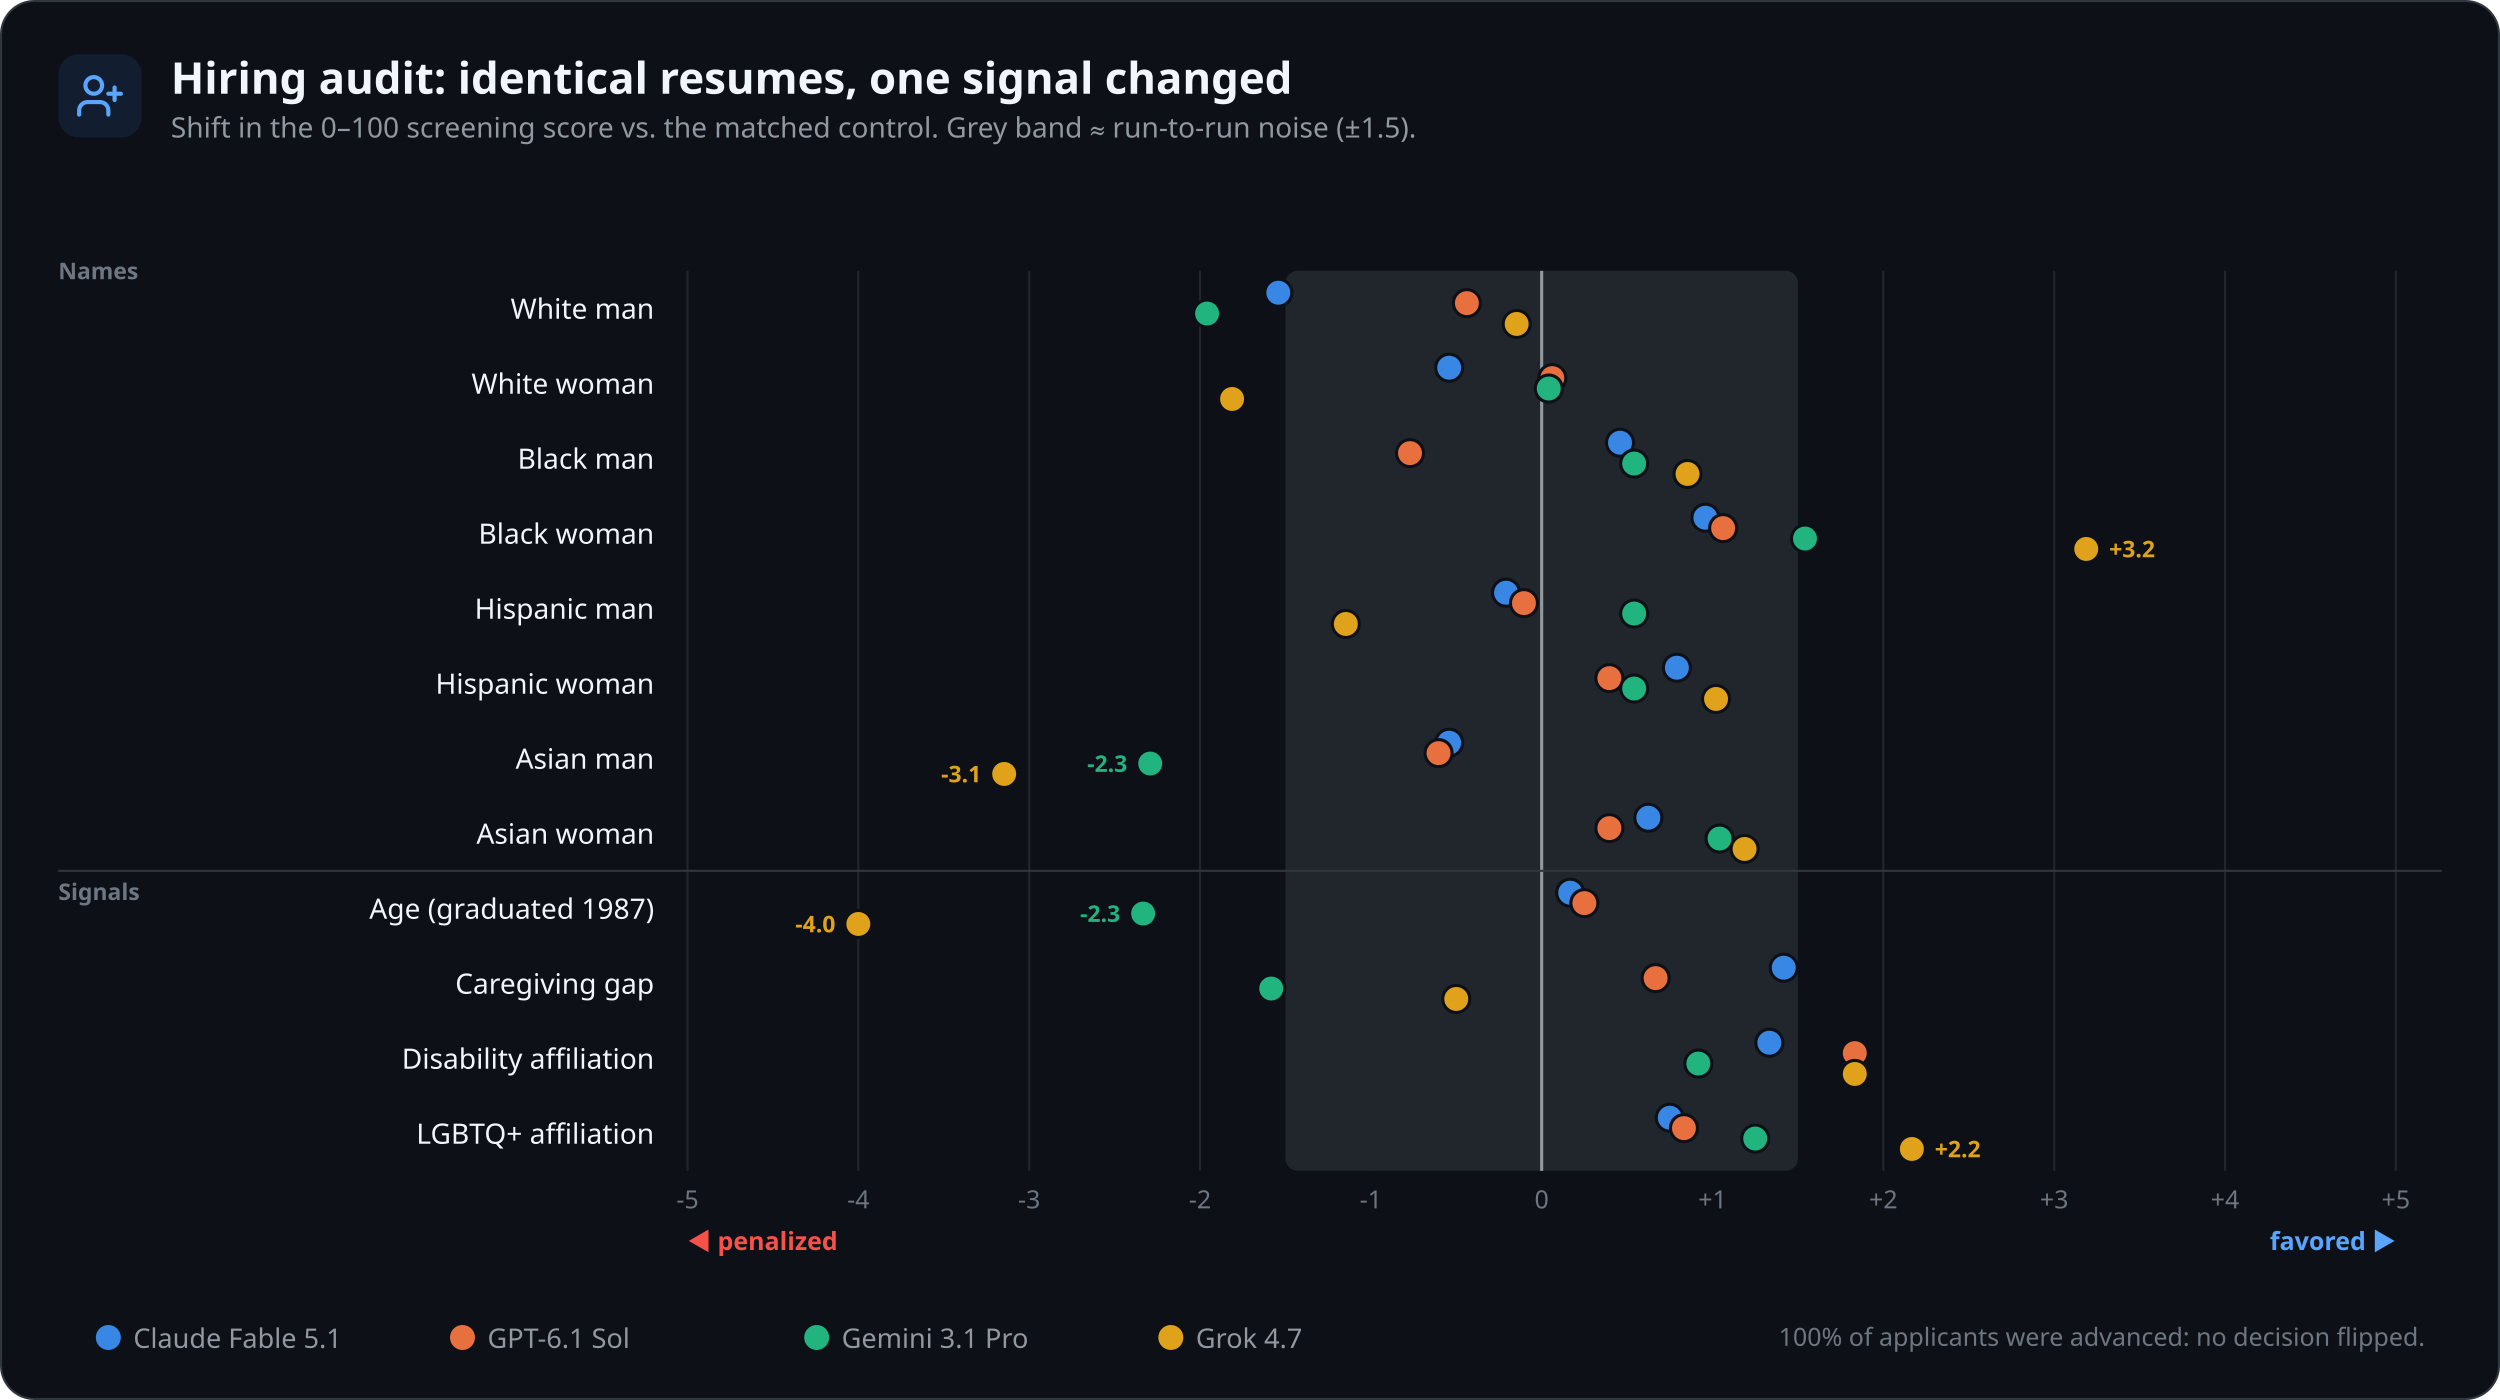
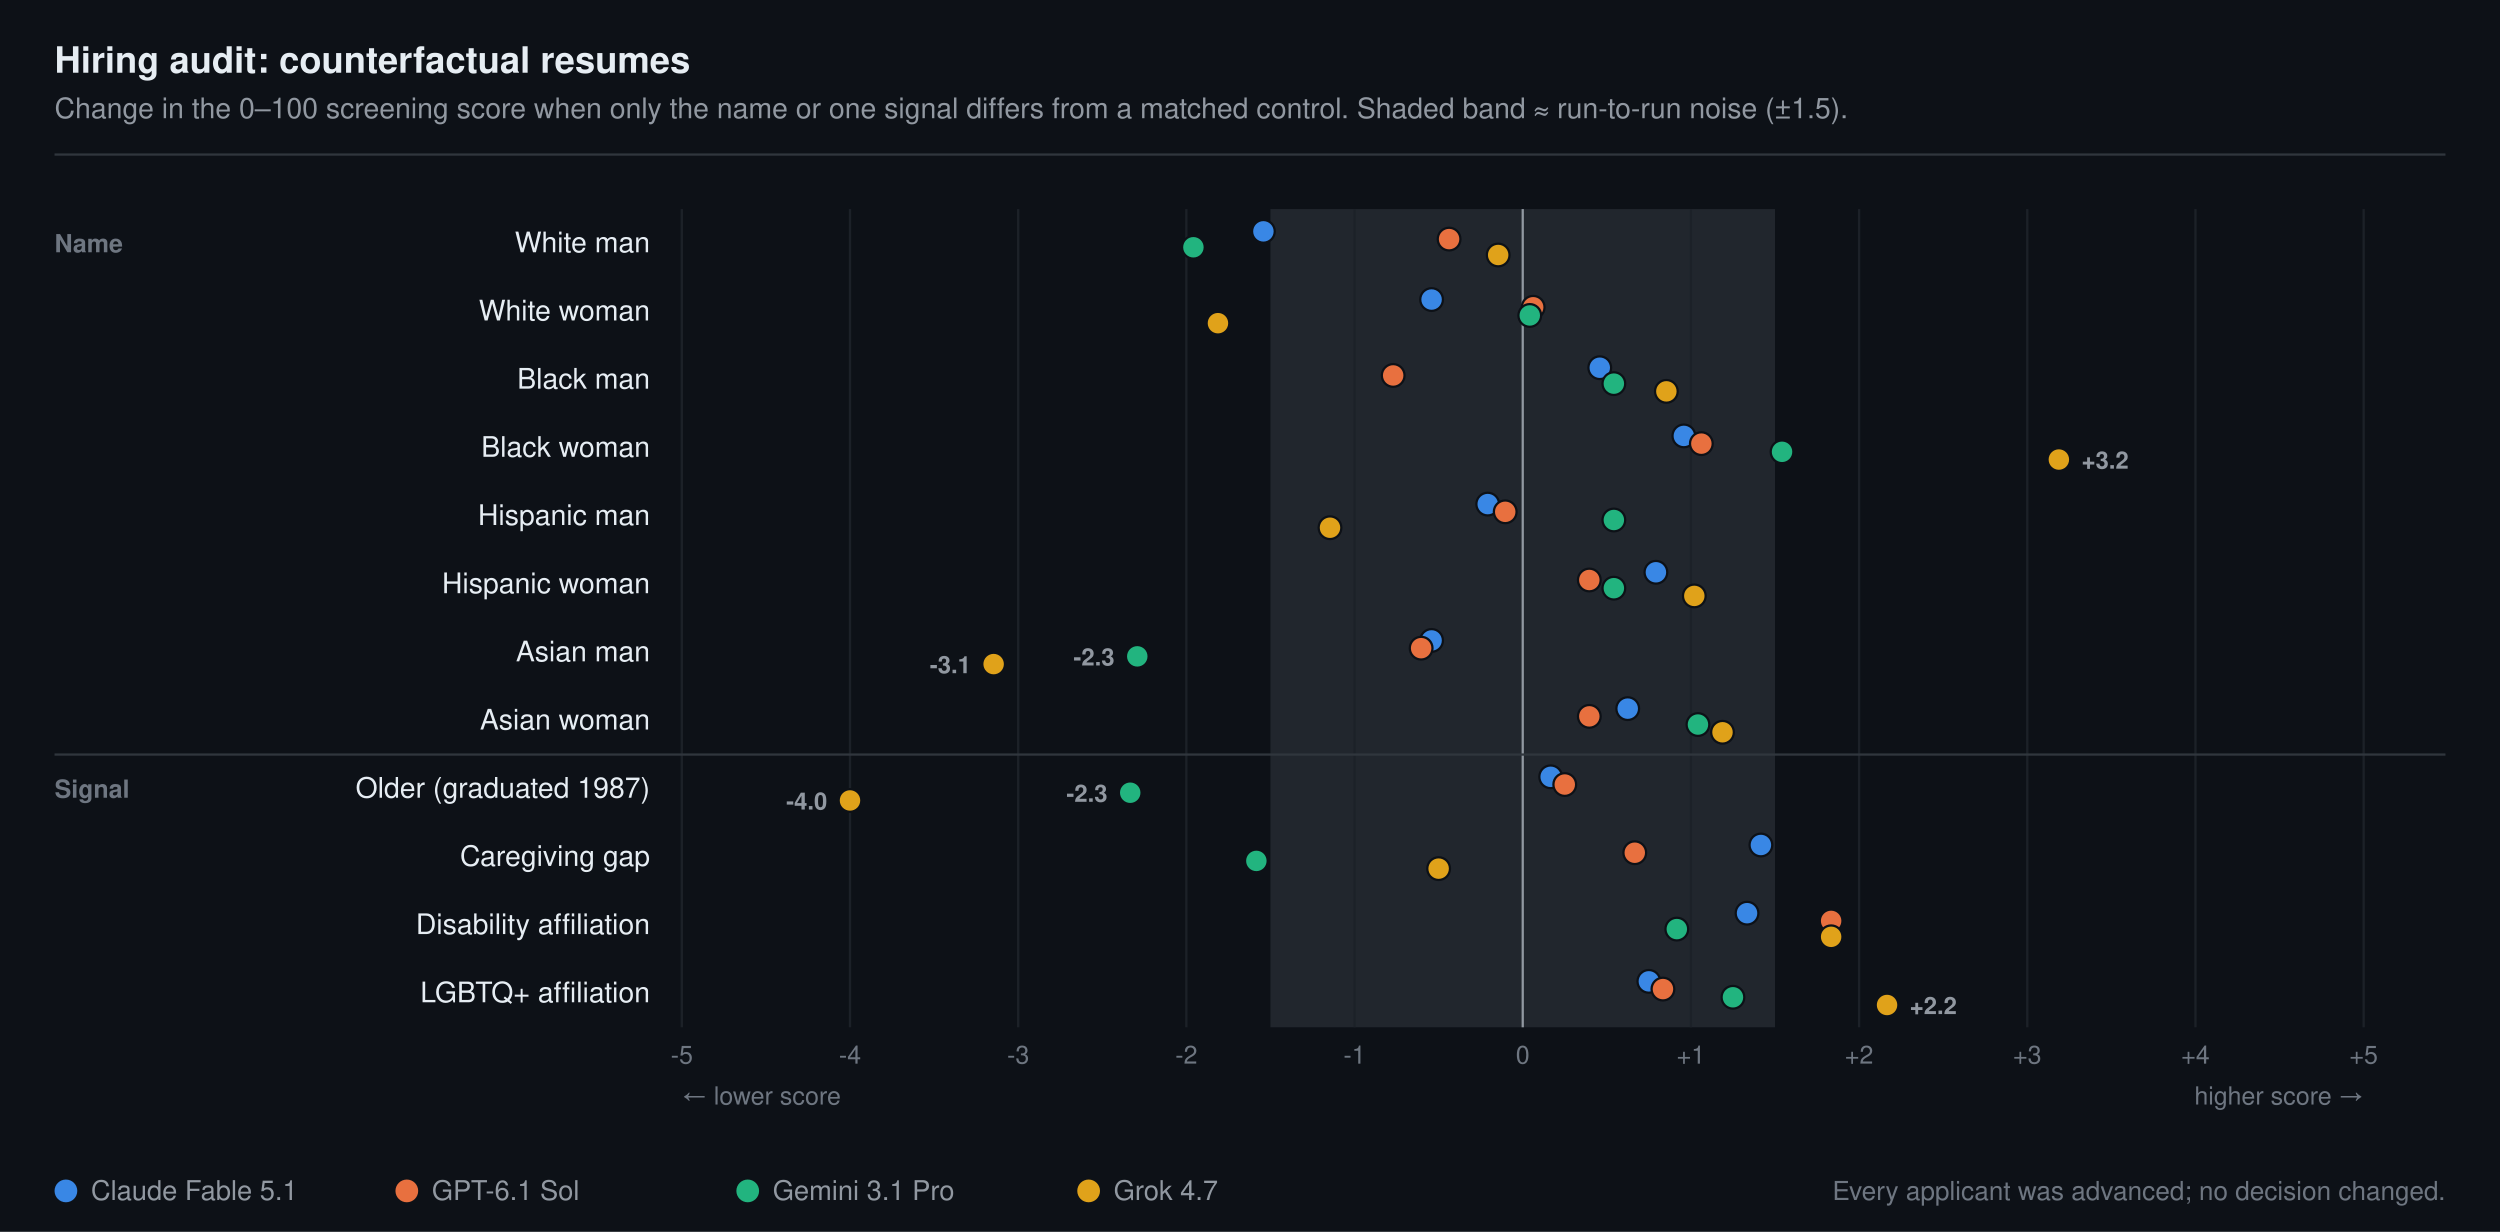
- <svg xmlns="http://www.w3.org/2000/svg" width="1200" height="672" viewBox="0 0 1200 672" role="img" aria-label="Hiring audit">
-   <rect x="0.5" y="0.5" width="1199" height="671" rx="16" fill="#0d1117" stroke="#30363d" />
-   <rect x="28" y="26" width="40" height="40" rx="10" fill="#121d2f" />
-   <g transform="translate(36.0,34.0) scale(1)" fill="none" stroke="#58a6ff" stroke-width="2" stroke-linecap="round" stroke-linejoin="round">
-     <path d="M16 21v-2a4 4 0 0 0-4-4H6a4 4 0 0 0-4 4v2" />
-     <circle cx="9" cy="7" r="4" />
-     <line x1="19" x2="19" y1="8" y2="14" />
-     <line x1="22" x2="16" y1="11" y2="11" />
-   </g>
-   <text x="82.0" y="45.0" font-family="-apple-system,BlinkMacSystemFont,'Segoe UI','Noto Sans',Helvetica,Arial,sans-serif" font-size="21" font-weight="700" fill="#f0f6fc" text-anchor="start">Hiring audit: identical resumes, one signal changed</text>
-   <text x="82.0" y="66.0" font-family="-apple-system,BlinkMacSystemFont,'Segoe UI','Noto Sans',Helvetica,Arial,sans-serif" font-size="13.5" font-weight="400" fill="#9198a1" text-anchor="start">Shift in the 0–100 screening score vs. the matched control. Grey band ≈ run-to-run noise (±1.5).</text>
-   <rect x="617.0" y="130" width="246.0" height="432" fill="#21262d" rx="6" />
-   <line x1="330.0" x2="330.0" y1="130" y2="562" stroke="#21262d" />
-   <text x="330.0" y="580.0" font-family="-apple-system,BlinkMacSystemFont,'Segoe UI','Noto Sans',Helvetica,Arial,sans-serif" font-size="12" font-weight="400" fill="#6e7681" text-anchor="middle">-5</text>
-   <line x1="412.0" x2="412.0" y1="130" y2="562" stroke="#21262d" />
-   <text x="412.0" y="580.0" font-family="-apple-system,BlinkMacSystemFont,'Segoe UI','Noto Sans',Helvetica,Arial,sans-serif" font-size="12" font-weight="400" fill="#6e7681" text-anchor="middle">-4</text>
-   <line x1="494.0" x2="494.0" y1="130" y2="562" stroke="#21262d" />
-   <text x="494.0" y="580.0" font-family="-apple-system,BlinkMacSystemFont,'Segoe UI','Noto Sans',Helvetica,Arial,sans-serif" font-size="12" font-weight="400" fill="#6e7681" text-anchor="middle">-3</text>
-   <line x1="576.0" x2="576.0" y1="130" y2="562" stroke="#21262d" />
-   <text x="576.0" y="580.0" font-family="-apple-system,BlinkMacSystemFont,'Segoe UI','Noto Sans',Helvetica,Arial,sans-serif" font-size="12" font-weight="400" fill="#6e7681" text-anchor="middle">-2</text>
-   <line x1="658.0" x2="658.0" y1="130" y2="562" stroke="#21262d" />
-   <text x="658.0" y="580.0" font-family="-apple-system,BlinkMacSystemFont,'Segoe UI','Noto Sans',Helvetica,Arial,sans-serif" font-size="12" font-weight="400" fill="#6e7681" text-anchor="middle">-1</text>
-   <line x1="740.0" x2="740.0" y1="130" y2="562" stroke="#21262d" />
-   <text x="740.0" y="580.0" font-family="-apple-system,BlinkMacSystemFont,'Segoe UI','Noto Sans',Helvetica,Arial,sans-serif" font-size="12" font-weight="400" fill="#6e7681" text-anchor="middle">0</text>
-   <line x1="822.0" x2="822.0" y1="130" y2="562" stroke="#21262d" />
-   <text x="822.0" y="580.0" font-family="-apple-system,BlinkMacSystemFont,'Segoe UI','Noto Sans',Helvetica,Arial,sans-serif" font-size="12" font-weight="400" fill="#6e7681" text-anchor="middle">+1</text>
-   <line x1="904.0" x2="904.0" y1="130" y2="562" stroke="#21262d" />
-   <text x="904.0" y="580.0" font-family="-apple-system,BlinkMacSystemFont,'Segoe UI','Noto Sans',Helvetica,Arial,sans-serif" font-size="12" font-weight="400" fill="#6e7681" text-anchor="middle">+2</text>
-   <line x1="986.0" x2="986.0" y1="130" y2="562" stroke="#21262d" />
-   <text x="986.0" y="580.0" font-family="-apple-system,BlinkMacSystemFont,'Segoe UI','Noto Sans',Helvetica,Arial,sans-serif" font-size="12" font-weight="400" fill="#6e7681" text-anchor="middle">+3</text>
-   <line x1="1068.0" x2="1068.0" y1="130" y2="562" stroke="#21262d" />
-   <text x="1068.0" y="580.0" font-family="-apple-system,BlinkMacSystemFont,'Segoe UI','Noto Sans',Helvetica,Arial,sans-serif" font-size="12" font-weight="400" fill="#6e7681" text-anchor="middle">+4</text>
-   <line x1="1150.0" x2="1150.0" y1="130" y2="562" stroke="#21262d" />
-   <text x="1150.0" y="580.0" font-family="-apple-system,BlinkMacSystemFont,'Segoe UI','Noto Sans',Helvetica,Arial,sans-serif" font-size="12" font-weight="400" fill="#6e7681" text-anchor="middle">+5</text>
-   <line x1="740.0" x2="740.0" y1="130" y2="562" stroke="#9198a1" stroke-width="1.5" />
-   <text x="330.0" y="600.0" font-family="-apple-system,BlinkMacSystemFont,'Segoe UI','Noto Sans',Helvetica,Arial,sans-serif" font-size="12" font-weight="600" fill="#f85149" text-anchor="start">◀ penalized</text>
-   <text x="1150.0" y="600.0" font-family="-apple-system,BlinkMacSystemFont,'Segoe UI','Noto Sans',Helvetica,Arial,sans-serif" font-size="12" font-weight="600" fill="#58a6ff" text-anchor="end">favored ▶</text>
-   <text x="314.0" y="153.0" font-family="-apple-system,BlinkMacSystemFont,'Segoe UI','Noto Sans',Helvetica,Arial,sans-serif" font-size="13.5" font-weight="500" fill="#f0f6fc" text-anchor="end">White man</text>
-   <circle cx="613.6" cy="140.5" r="6.5" fill="#3987e5" stroke="#0d1117" stroke-width="1.5" />
-   <circle cx="704.1" cy="145.5" r="6.5" fill="#e8703f" stroke="#0d1117" stroke-width="1.5" />
-   <circle cx="579.4" cy="150.5" r="6.5" fill="#22b47f" stroke="#0d1117" stroke-width="1.5" />
-   <circle cx="728.0" cy="155.5" r="6.5" fill="#e0a21a" stroke="#0d1117" stroke-width="1.5" />
-   <text x="314.0" y="189.0" font-family="-apple-system,BlinkMacSystemFont,'Segoe UI','Noto Sans',Helvetica,Arial,sans-serif" font-size="13.5" font-weight="500" fill="#f0f6fc" text-anchor="end">White woman</text>
-   <circle cx="695.6" cy="176.5" r="6.5" fill="#3987e5" stroke="#0d1117" stroke-width="1.5" />
-   <circle cx="745.1" cy="181.5" r="6.5" fill="#e8703f" stroke="#0d1117" stroke-width="1.5" />
-   <circle cx="743.4" cy="186.5" r="6.5" fill="#22b47f" stroke="#0d1117" stroke-width="1.5" />
-   <circle cx="591.4" cy="191.5" r="6.5" fill="#e0a21a" stroke="#0d1117" stroke-width="1.5" />
-   <text x="314.0" y="225.0" font-family="-apple-system,BlinkMacSystemFont,'Segoe UI','Noto Sans',Helvetica,Arial,sans-serif" font-size="13.5" font-weight="500" fill="#f0f6fc" text-anchor="end">Black man</text>
-   <circle cx="777.6" cy="212.5" r="6.5" fill="#3987e5" stroke="#0d1117" stroke-width="1.5" />
-   <circle cx="676.8" cy="217.5" r="6.5" fill="#e8703f" stroke="#0d1117" stroke-width="1.5" />
-   <circle cx="784.4" cy="222.5" r="6.5" fill="#22b47f" stroke="#0d1117" stroke-width="1.5" />
-   <circle cx="810.0" cy="227.5" r="6.5" fill="#e0a21a" stroke="#0d1117" stroke-width="1.5" />
-   <text x="314.0" y="261.0" font-family="-apple-system,BlinkMacSystemFont,'Segoe UI','Noto Sans',Helvetica,Arial,sans-serif" font-size="13.5" font-weight="500" fill="#f0f6fc" text-anchor="end">Black woman</text>
-   <circle cx="818.6" cy="248.5" r="6.5" fill="#3987e5" stroke="#0d1117" stroke-width="1.5" />
-   <circle cx="827.1" cy="253.5" r="6.5" fill="#e8703f" stroke="#0d1117" stroke-width="1.5" />
-   <circle cx="866.4" cy="258.5" r="6.5" fill="#22b47f" stroke="#0d1117" stroke-width="1.5" />
-   <circle cx="1001.4" cy="263.5" r="6.5" fill="#e0a21a" stroke="#0d1117" stroke-width="1.5" />
-   <text x="1012.4" y="267.5" font-family="-apple-system,BlinkMacSystemFont,'Segoe UI','Noto Sans',Helvetica,Arial,sans-serif" font-size="11" font-weight="700" fill="#e0a21a" text-anchor="start">+3.2</text>
-   <text x="314.0" y="297.0" font-family="-apple-system,BlinkMacSystemFont,'Segoe UI','Noto Sans',Helvetica,Arial,sans-serif" font-size="13.5" font-weight="500" fill="#f0f6fc" text-anchor="end">Hispanic man</text>
-   <circle cx="722.9" cy="284.5" r="6.5" fill="#3987e5" stroke="#0d1117" stroke-width="1.5" />
-   <circle cx="731.5" cy="289.5" r="6.5" fill="#e8703f" stroke="#0d1117" stroke-width="1.5" />
-   <circle cx="784.4" cy="294.5" r="6.5" fill="#22b47f" stroke="#0d1117" stroke-width="1.5" />
-   <circle cx="646.0" cy="299.5" r="6.5" fill="#e0a21a" stroke="#0d1117" stroke-width="1.5" />
-   <text x="314.0" y="333.0" font-family="-apple-system,BlinkMacSystemFont,'Segoe UI','Noto Sans',Helvetica,Arial,sans-serif" font-size="13.5" font-weight="500" fill="#f0f6fc" text-anchor="end">Hispanic woman</text>
-   <circle cx="804.9" cy="320.5" r="6.5" fill="#3987e5" stroke="#0d1117" stroke-width="1.5" />
-   <circle cx="772.5" cy="325.5" r="6.5" fill="#e8703f" stroke="#0d1117" stroke-width="1.5" />
-   <circle cx="784.4" cy="330.5" r="6.5" fill="#22b47f" stroke="#0d1117" stroke-width="1.5" />
-   <circle cx="823.7" cy="335.5" r="6.5" fill="#e0a21a" stroke="#0d1117" stroke-width="1.5" />
-   <text x="314.0" y="369.0" font-family="-apple-system,BlinkMacSystemFont,'Segoe UI','Noto Sans',Helvetica,Arial,sans-serif" font-size="13.5" font-weight="500" fill="#f0f6fc" text-anchor="end">Asian man</text>
-   <circle cx="695.6" cy="356.5" r="6.5" fill="#3987e5" stroke="#0d1117" stroke-width="1.5" />
-   <circle cx="690.5" cy="361.5" r="6.5" fill="#e8703f" stroke="#0d1117" stroke-width="1.5" />
-   <circle cx="552.1" cy="366.5" r="6.5" fill="#22b47f" stroke="#0d1117" stroke-width="1.5" />
-   <text x="541.1" y="370.5" font-family="-apple-system,BlinkMacSystemFont,'Segoe UI','Noto Sans',Helvetica,Arial,sans-serif" font-size="11" font-weight="700" fill="#22b47f" text-anchor="end">-2.3</text>
-   <circle cx="482.0" cy="371.5" r="6.5" fill="#e0a21a" stroke="#0d1117" stroke-width="1.5" />
-   <text x="471.0" y="375.5" font-family="-apple-system,BlinkMacSystemFont,'Segoe UI','Noto Sans',Helvetica,Arial,sans-serif" font-size="11" font-weight="700" fill="#e0a21a" text-anchor="end">-3.1</text>
-   <text x="314.0" y="405.0" font-family="-apple-system,BlinkMacSystemFont,'Segoe UI','Noto Sans',Helvetica,Arial,sans-serif" font-size="13.5" font-weight="500" fill="#f0f6fc" text-anchor="end">Asian woman</text>
-   <circle cx="791.2" cy="392.5" r="6.5" fill="#3987e5" stroke="#0d1117" stroke-width="1.5" />
-   <circle cx="772.5" cy="397.5" r="6.5" fill="#e8703f" stroke="#0d1117" stroke-width="1.5" />
-   <circle cx="825.4" cy="402.5" r="6.5" fill="#22b47f" stroke="#0d1117" stroke-width="1.5" />
-   <circle cx="837.4" cy="407.5" r="6.5" fill="#e0a21a" stroke="#0d1117" stroke-width="1.5" />
-   <line x1="28" x2="1172" y1="418" y2="418" stroke="#30363d" />
-   <text x="314.0" y="441.0" font-family="-apple-system,BlinkMacSystemFont,'Segoe UI','Noto Sans',Helvetica,Arial,sans-serif" font-size="13.5" font-weight="500" fill="#f0f6fc" text-anchor="end">Age (graduated 1987)</text>
-   <circle cx="753.7" cy="428.5" r="6.5" fill="#3987e5" stroke="#0d1117" stroke-width="1.5" />
-   <circle cx="760.5" cy="433.5" r="6.5" fill="#e8703f" stroke="#0d1117" stroke-width="1.5" />
-   <circle cx="548.7" cy="438.5" r="6.5" fill="#22b47f" stroke="#0d1117" stroke-width="1.5" />
-   <text x="537.7" y="442.5" font-family="-apple-system,BlinkMacSystemFont,'Segoe UI','Noto Sans',Helvetica,Arial,sans-serif" font-size="11" font-weight="700" fill="#22b47f" text-anchor="end">-2.3</text>
-   <circle cx="412.0" cy="443.5" r="6.5" fill="#e0a21a" stroke="#0d1117" stroke-width="1.5" />
-   <text x="401.0" y="447.5" font-family="-apple-system,BlinkMacSystemFont,'Segoe UI','Noto Sans',Helvetica,Arial,sans-serif" font-size="11" font-weight="700" fill="#e0a21a" text-anchor="end">-4.0</text>
-   <text x="314.0" y="477.0" font-family="-apple-system,BlinkMacSystemFont,'Segoe UI','Noto Sans',Helvetica,Arial,sans-serif" font-size="13.5" font-weight="500" fill="#f0f6fc" text-anchor="end">Caregiving gap</text>
-   <circle cx="856.2" cy="464.5" r="6.5" fill="#3987e5" stroke="#0d1117" stroke-width="1.5" />
-   <circle cx="794.7" cy="469.5" r="6.5" fill="#e8703f" stroke="#0d1117" stroke-width="1.5" />
-   <circle cx="610.2" cy="474.5" r="6.5" fill="#22b47f" stroke="#0d1117" stroke-width="1.5" />
-   <circle cx="699.0" cy="479.5" r="6.5" fill="#e0a21a" stroke="#0d1117" stroke-width="1.5" />
-   <text x="314.0" y="513.0" font-family="-apple-system,BlinkMacSystemFont,'Segoe UI','Noto Sans',Helvetica,Arial,sans-serif" font-size="13.5" font-weight="500" fill="#f0f6fc" text-anchor="end">Disability affiliation</text>
-   <circle cx="849.3" cy="500.5" r="6.5" fill="#3987e5" stroke="#0d1117" stroke-width="1.5" />
-   <circle cx="890.3" cy="505.5" r="6.5" fill="#e8703f" stroke="#0d1117" stroke-width="1.5" />
-   <circle cx="815.2" cy="510.5" r="6.5" fill="#22b47f" stroke="#0d1117" stroke-width="1.5" />
-   <circle cx="890.3" cy="515.5" r="6.5" fill="#e0a21a" stroke="#0d1117" stroke-width="1.5" />
-   <text x="314.0" y="549.0" font-family="-apple-system,BlinkMacSystemFont,'Segoe UI','Noto Sans',Helvetica,Arial,sans-serif" font-size="13.5" font-weight="500" fill="#f0f6fc" text-anchor="end">LGBTQ+ affiliation</text>
-   <circle cx="801.5" cy="536.5" r="6.5" fill="#3987e5" stroke="#0d1117" stroke-width="1.5" />
-   <circle cx="808.3" cy="541.5" r="6.5" fill="#e8703f" stroke="#0d1117" stroke-width="1.5" />
-   <circle cx="842.5" cy="546.5" r="6.5" fill="#22b47f" stroke="#0d1117" stroke-width="1.5" />
-   <circle cx="917.7" cy="551.5" r="6.5" fill="#e0a21a" stroke="#0d1117" stroke-width="1.5" />
-   <text x="928.7" y="555.5" font-family="-apple-system,BlinkMacSystemFont,'Segoe UI','Noto Sans',Helvetica,Arial,sans-serif" font-size="11" font-weight="700" fill="#e0a21a" text-anchor="start">+2.2</text>
-   <text x="28.0" y="134.0" font-family="-apple-system,BlinkMacSystemFont,'Segoe UI','Noto Sans',Helvetica,Arial,sans-serif" font-size="11" font-weight="700" fill="#6e7681" text-anchor="start">Names</text>
-   <text x="28.0" y="432.0" font-family="-apple-system,BlinkMacSystemFont,'Segoe UI','Noto Sans',Helvetica,Arial,sans-serif" font-size="11" font-weight="700" fill="#6e7681" text-anchor="start">Signals</text>
-   <circle cx="52" cy="642" r="6" fill="#3987e5" />
-   <text x="64.0" y="647.0" font-family="-apple-system,BlinkMacSystemFont,'Segoe UI','Noto Sans',Helvetica,Arial,sans-serif" font-size="13" font-weight="400" fill="#9198a1" text-anchor="start">Claude Fable 5.1</text>
-   <circle cx="222" cy="642" r="6" fill="#e8703f" />
-   <text x="234.0" y="647.0" font-family="-apple-system,BlinkMacSystemFont,'Segoe UI','Noto Sans',Helvetica,Arial,sans-serif" font-size="13" font-weight="400" fill="#9198a1" text-anchor="start">GPT-6.1 Sol</text>
-   <circle cx="392" cy="642" r="6" fill="#22b47f" />
-   <text x="404.0" y="647.0" font-family="-apple-system,BlinkMacSystemFont,'Segoe UI','Noto Sans',Helvetica,Arial,sans-serif" font-size="13" font-weight="400" fill="#9198a1" text-anchor="start">Gemini 3.1 Pro</text>
-   <circle cx="562" cy="642" r="6" fill="#e0a21a" />
-   <text x="574.0" y="647.0" font-family="-apple-system,BlinkMacSystemFont,'Segoe UI','Noto Sans',Helvetica,Arial,sans-serif" font-size="13" font-weight="400" fill="#9198a1" text-anchor="start">Grok 4.7</text>
-   <text x="1164.0" y="646.0" font-family="-apple-system,BlinkMacSystemFont,'Segoe UI','Noto Sans',Helvetica,Arial,sans-serif" font-size="12" font-weight="400" fill="#6e7681" text-anchor="end">100% of applicants were advanced: no decision flipped.</text>
+ <svg xmlns="http://www.w3.org/2000/svg" width="1100" height="542" viewBox="0 0 1100 542" role="img" aria-label="Hiring audit">
+   <rect width="1100" height="542" fill="#0d1117" />
+   <text x="24.0" y="32.0" font-family="-apple-system,BlinkMacSystemFont,'Segoe UI','Helvetica Neue',Helvetica,Arial,sans-serif" font-size="16" font-weight="600" fill="#e6edf3" text-anchor="start">Hiring audit: counterfactual resumes</text>
+   <text x="24.0" y="52.0" font-family="-apple-system,BlinkMacSystemFont,'Segoe UI','Helvetica Neue',Helvetica,Arial,sans-serif" font-size="12.5" font-weight="400" fill="#9198a1" text-anchor="start">Change in the 0–100 screening score when only the name or one signal differs from a matched control. Shaded band ≈ run-to-run noise (±1.5).</text>
+   <line x1="24.0" x2="1076.0" y1="68.0" y2="68.0" stroke="#30363d" stroke-width="1" />
+   <rect x="559.0" y="92" width="222.0" height="360" fill="#21262d" />
+   <line x1="300.0" x2="300.0" y1="92.0" y2="452.0" stroke="#1c2128" stroke-width="1" />
+   <text x="300.0" y="468.0" font-family="-apple-system,BlinkMacSystemFont,'Segoe UI','Helvetica Neue',Helvetica,Arial,sans-serif" font-size="11" font-weight="400" fill="#6e7681" text-anchor="middle">-5</text>
+   <line x1="374.0" x2="374.0" y1="92.0" y2="452.0" stroke="#1c2128" stroke-width="1" />
+   <text x="374.0" y="468.0" font-family="-apple-system,BlinkMacSystemFont,'Segoe UI','Helvetica Neue',Helvetica,Arial,sans-serif" font-size="11" font-weight="400" fill="#6e7681" text-anchor="middle">-4</text>
+   <line x1="448.0" x2="448.0" y1="92.0" y2="452.0" stroke="#1c2128" stroke-width="1" />
+   <text x="448.0" y="468.0" font-family="-apple-system,BlinkMacSystemFont,'Segoe UI','Helvetica Neue',Helvetica,Arial,sans-serif" font-size="11" font-weight="400" fill="#6e7681" text-anchor="middle">-3</text>
+   <line x1="522.0" x2="522.0" y1="92.0" y2="452.0" stroke="#1c2128" stroke-width="1" />
+   <text x="522.0" y="468.0" font-family="-apple-system,BlinkMacSystemFont,'Segoe UI','Helvetica Neue',Helvetica,Arial,sans-serif" font-size="11" font-weight="400" fill="#6e7681" text-anchor="middle">-2</text>
+   <line x1="596.0" x2="596.0" y1="92.0" y2="452.0" stroke="#1c2128" stroke-width="1" />
+   <text x="596.0" y="468.0" font-family="-apple-system,BlinkMacSystemFont,'Segoe UI','Helvetica Neue',Helvetica,Arial,sans-serif" font-size="11" font-weight="400" fill="#6e7681" text-anchor="middle">-1</text>
+   <line x1="670.0" x2="670.0" y1="92.0" y2="452.0" stroke="#1c2128" stroke-width="1" />
+   <text x="670.0" y="468.0" font-family="-apple-system,BlinkMacSystemFont,'Segoe UI','Helvetica Neue',Helvetica,Arial,sans-serif" font-size="11" font-weight="400" fill="#6e7681" text-anchor="middle">0</text>
+   <line x1="744.0" x2="744.0" y1="92.0" y2="452.0" stroke="#1c2128" stroke-width="1" />
+   <text x="744.0" y="468.0" font-family="-apple-system,BlinkMacSystemFont,'Segoe UI','Helvetica Neue',Helvetica,Arial,sans-serif" font-size="11" font-weight="400" fill="#6e7681" text-anchor="middle">+1</text>
+   <line x1="818.0" x2="818.0" y1="92.0" y2="452.0" stroke="#1c2128" stroke-width="1" />
+   <text x="818.0" y="468.0" font-family="-apple-system,BlinkMacSystemFont,'Segoe UI','Helvetica Neue',Helvetica,Arial,sans-serif" font-size="11" font-weight="400" fill="#6e7681" text-anchor="middle">+2</text>
+   <line x1="892.0" x2="892.0" y1="92.0" y2="452.0" stroke="#1c2128" stroke-width="1" />
+   <text x="892.0" y="468.0" font-family="-apple-system,BlinkMacSystemFont,'Segoe UI','Helvetica Neue',Helvetica,Arial,sans-serif" font-size="11" font-weight="400" fill="#6e7681" text-anchor="middle">+3</text>
+   <line x1="966.0" x2="966.0" y1="92.0" y2="452.0" stroke="#1c2128" stroke-width="1" />
+   <text x="966.0" y="468.0" font-family="-apple-system,BlinkMacSystemFont,'Segoe UI','Helvetica Neue',Helvetica,Arial,sans-serif" font-size="11" font-weight="400" fill="#6e7681" text-anchor="middle">+4</text>
+   <line x1="1040.0" x2="1040.0" y1="92.0" y2="452.0" stroke="#1c2128" stroke-width="1" />
+   <text x="1040.0" y="468.0" font-family="-apple-system,BlinkMacSystemFont,'Segoe UI','Helvetica Neue',Helvetica,Arial,sans-serif" font-size="11" font-weight="400" fill="#6e7681" text-anchor="middle">+5</text>
+   <line x1="670.0" x2="670.0" y1="92.0" y2="452.0" stroke="#9198a1" stroke-width="1" />
+   <text x="300.0" y="486.0" font-family="-apple-system,BlinkMacSystemFont,'Segoe UI','Helvetica Neue',Helvetica,Arial,sans-serif" font-size="11" font-weight="400" fill="#6e7681" text-anchor="start">← lower score</text>
+   <text x="1040.0" y="486.0" font-family="-apple-system,BlinkMacSystemFont,'Segoe UI','Helvetica Neue',Helvetica,Arial,sans-serif" font-size="11" font-weight="400" fill="#6e7681" text-anchor="end">higher score →</text>
+   <text x="286.0" y="111.0" font-family="-apple-system,BlinkMacSystemFont,'Segoe UI','Helvetica Neue',Helvetica,Arial,sans-serif" font-size="12.5" font-weight="400" fill="#e6edf3" text-anchor="end">White man</text>
+   <circle cx="555.9" cy="101.8" r="5" fill="#3987e5" stroke="#0d1117" stroke-width="1" />
+   <circle cx="637.6" cy="105.2" r="5" fill="#e8703f" stroke="#0d1117" stroke-width="1" />
+   <circle cx="525.1" cy="108.8" r="5" fill="#22b47f" stroke="#0d1117" stroke-width="1" />
+   <circle cx="659.2" cy="112.2" r="5" fill="#e0a21a" stroke="#0d1117" stroke-width="1" />
+   <text x="286.0" y="141.0" font-family="-apple-system,BlinkMacSystemFont,'Segoe UI','Helvetica Neue',Helvetica,Arial,sans-serif" font-size="12.5" font-weight="400" fill="#e6edf3" text-anchor="end">White woman</text>
+   <circle cx="629.9" cy="131.8" r="5" fill="#3987e5" stroke="#0d1117" stroke-width="1" />
+   <circle cx="674.6" cy="135.2" r="5" fill="#e8703f" stroke="#0d1117" stroke-width="1" />
+   <circle cx="673.1" cy="138.8" r="5" fill="#22b47f" stroke="#0d1117" stroke-width="1" />
+   <circle cx="535.9" cy="142.2" r="5" fill="#e0a21a" stroke="#0d1117" stroke-width="1" />
+   <text x="286.0" y="171.0" font-family="-apple-system,BlinkMacSystemFont,'Segoe UI','Helvetica Neue',Helvetica,Arial,sans-serif" font-size="12.5" font-weight="400" fill="#e6edf3" text-anchor="end">Black man</text>
+   <circle cx="703.9" cy="161.8" r="5" fill="#3987e5" stroke="#0d1117" stroke-width="1" />
+   <circle cx="613.0" cy="165.2" r="5" fill="#e8703f" stroke="#0d1117" stroke-width="1" />
+   <circle cx="710.1" cy="168.8" r="5" fill="#22b47f" stroke="#0d1117" stroke-width="1" />
+   <circle cx="733.2" cy="172.2" r="5" fill="#e0a21a" stroke="#0d1117" stroke-width="1" />
+   <text x="286.0" y="201.0" font-family="-apple-system,BlinkMacSystemFont,'Segoe UI','Helvetica Neue',Helvetica,Arial,sans-serif" font-size="12.5" font-weight="400" fill="#e6edf3" text-anchor="end">Black woman</text>
+   <circle cx="740.9" cy="191.8" r="5" fill="#3987e5" stroke="#0d1117" stroke-width="1" />
+   <circle cx="748.6" cy="195.2" r="5" fill="#e8703f" stroke="#0d1117" stroke-width="1" />
+   <circle cx="784.1" cy="198.8" r="5" fill="#22b47f" stroke="#0d1117" stroke-width="1" />
+   <circle cx="905.9" cy="202.2" r="5" fill="#e0a21a" stroke="#0d1117" stroke-width="1" />
+   <text x="915.9" y="206.2" font-family="-apple-system,BlinkMacSystemFont,'Segoe UI','Helvetica Neue',Helvetica,Arial,sans-serif" font-size="10.5" font-weight="600" fill="#9198a1" text-anchor="start">+3.2</text>
+   <text x="286.0" y="231.0" font-family="-apple-system,BlinkMacSystemFont,'Segoe UI','Helvetica Neue',Helvetica,Arial,sans-serif" font-size="12.5" font-weight="400" fill="#e6edf3" text-anchor="end">Hispanic man</text>
+   <circle cx="654.6" cy="221.8" r="5" fill="#3987e5" stroke="#0d1117" stroke-width="1" />
+   <circle cx="662.3" cy="225.2" r="5" fill="#e8703f" stroke="#0d1117" stroke-width="1" />
+   <circle cx="710.1" cy="228.8" r="5" fill="#22b47f" stroke="#0d1117" stroke-width="1" />
+   <circle cx="585.2" cy="232.2" r="5" fill="#e0a21a" stroke="#0d1117" stroke-width="1" />
+   <text x="286.0" y="261.0" font-family="-apple-system,BlinkMacSystemFont,'Segoe UI','Helvetica Neue',Helvetica,Arial,sans-serif" font-size="12.5" font-weight="400" fill="#e6edf3" text-anchor="end">Hispanic woman</text>
+   <circle cx="728.6" cy="251.8" r="5" fill="#3987e5" stroke="#0d1117" stroke-width="1" />
+   <circle cx="699.3" cy="255.2" r="5" fill="#e8703f" stroke="#0d1117" stroke-width="1" />
+   <circle cx="710.1" cy="258.8" r="5" fill="#22b47f" stroke="#0d1117" stroke-width="1" />
+   <circle cx="745.5" cy="262.2" r="5" fill="#e0a21a" stroke="#0d1117" stroke-width="1" />
+   <text x="286.0" y="291.0" font-family="-apple-system,BlinkMacSystemFont,'Segoe UI','Helvetica Neue',Helvetica,Arial,sans-serif" font-size="12.5" font-weight="400" fill="#e6edf3" text-anchor="end">Asian man</text>
+   <circle cx="629.9" cy="281.8" r="5" fill="#3987e5" stroke="#0d1117" stroke-width="1" />
+   <circle cx="625.3" cy="285.2" r="5" fill="#e8703f" stroke="#0d1117" stroke-width="1" />
+   <circle cx="500.4" cy="288.8" r="5" fill="#22b47f" stroke="#0d1117" stroke-width="1" />
+   <text x="490.4" y="292.8" font-family="-apple-system,BlinkMacSystemFont,'Segoe UI','Helvetica Neue',Helvetica,Arial,sans-serif" font-size="10.5" font-weight="600" fill="#9198a1" text-anchor="end">-2.3</text>
+   <circle cx="437.2" cy="292.2" r="5" fill="#e0a21a" stroke="#0d1117" stroke-width="1" />
+   <text x="427.2" y="296.2" font-family="-apple-system,BlinkMacSystemFont,'Segoe UI','Helvetica Neue',Helvetica,Arial,sans-serif" font-size="10.5" font-weight="600" fill="#9198a1" text-anchor="end">-3.1</text>
+   <text x="286.0" y="321.0" font-family="-apple-system,BlinkMacSystemFont,'Segoe UI','Helvetica Neue',Helvetica,Arial,sans-serif" font-size="12.5" font-weight="400" fill="#e6edf3" text-anchor="end">Asian woman</text>
+   <circle cx="716.2" cy="311.8" r="5" fill="#3987e5" stroke="#0d1117" stroke-width="1" />
+   <circle cx="699.3" cy="315.2" r="5" fill="#e8703f" stroke="#0d1117" stroke-width="1" />
+   <circle cx="747.1" cy="318.8" r="5" fill="#22b47f" stroke="#0d1117" stroke-width="1" />
+   <circle cx="757.9" cy="322.2" r="5" fill="#e0a21a" stroke="#0d1117" stroke-width="1" />
+   <line x1="24.0" x2="1076.0" y1="332.0" y2="332.0" stroke="#30363d" stroke-width="1" />
+   <text x="286.0" y="351.0" font-family="-apple-system,BlinkMacSystemFont,'Segoe UI','Helvetica Neue',Helvetica,Arial,sans-serif" font-size="12.5" font-weight="400" fill="#e6edf3" text-anchor="end">Older (graduated 1987)</text>
+   <circle cx="682.3" cy="341.8" r="5" fill="#3987e5" stroke="#0d1117" stroke-width="1" />
+   <circle cx="688.5" cy="345.2" r="5" fill="#e8703f" stroke="#0d1117" stroke-width="1" />
+   <circle cx="497.3" cy="348.8" r="5" fill="#22b47f" stroke="#0d1117" stroke-width="1" />
+   <text x="487.3" y="352.8" font-family="-apple-system,BlinkMacSystemFont,'Segoe UI','Helvetica Neue',Helvetica,Arial,sans-serif" font-size="10.5" font-weight="600" fill="#9198a1" text-anchor="end">-2.3</text>
+   <circle cx="374.0" cy="352.2" r="5" fill="#e0a21a" stroke="#0d1117" stroke-width="1" />
+   <text x="364.0" y="356.2" font-family="-apple-system,BlinkMacSystemFont,'Segoe UI','Helvetica Neue',Helvetica,Arial,sans-serif" font-size="10.5" font-weight="600" fill="#9198a1" text-anchor="end">-4.0</text>
+   <text x="286.0" y="381.0" font-family="-apple-system,BlinkMacSystemFont,'Segoe UI','Helvetica Neue',Helvetica,Arial,sans-serif" font-size="12.5" font-weight="400" fill="#e6edf3" text-anchor="end">Caregiving gap</text>
+   <circle cx="774.8" cy="371.8" r="5" fill="#3987e5" stroke="#0d1117" stroke-width="1" />
+   <circle cx="719.3" cy="375.2" r="5" fill="#e8703f" stroke="#0d1117" stroke-width="1" />
+   <circle cx="552.8" cy="378.8" r="5" fill="#22b47f" stroke="#0d1117" stroke-width="1" />
+   <circle cx="633.0" cy="382.2" r="5" fill="#e0a21a" stroke="#0d1117" stroke-width="1" />
+   <text x="286.0" y="411.0" font-family="-apple-system,BlinkMacSystemFont,'Segoe UI','Helvetica Neue',Helvetica,Arial,sans-serif" font-size="12.5" font-weight="400" fill="#e6edf3" text-anchor="end">Disability affiliation</text>
+   <circle cx="768.7" cy="401.8" r="5" fill="#3987e5" stroke="#0d1117" stroke-width="1" />
+   <circle cx="805.7" cy="405.2" r="5" fill="#e8703f" stroke="#0d1117" stroke-width="1" />
+   <circle cx="737.8" cy="408.8" r="5" fill="#22b47f" stroke="#0d1117" stroke-width="1" />
+   <circle cx="805.7" cy="412.2" r="5" fill="#e0a21a" stroke="#0d1117" stroke-width="1" />
+   <text x="286.0" y="441.0" font-family="-apple-system,BlinkMacSystemFont,'Segoe UI','Helvetica Neue',Helvetica,Arial,sans-serif" font-size="12.5" font-weight="400" fill="#e6edf3" text-anchor="end">LGBTQ+ affiliation</text>
+   <circle cx="725.5" cy="431.8" r="5" fill="#3987e5" stroke="#0d1117" stroke-width="1" />
+   <circle cx="731.7" cy="435.2" r="5" fill="#e8703f" stroke="#0d1117" stroke-width="1" />
+   <circle cx="762.5" cy="438.8" r="5" fill="#22b47f" stroke="#0d1117" stroke-width="1" />
+   <circle cx="830.3" cy="442.2" r="5" fill="#e0a21a" stroke="#0d1117" stroke-width="1" />
+   <text x="840.3" y="446.2" font-family="-apple-system,BlinkMacSystemFont,'Segoe UI','Helvetica Neue',Helvetica,Arial,sans-serif" font-size="10.5" font-weight="600" fill="#9198a1" text-anchor="start">+2.2</text>
+   <text x="24.0" y="111.0" font-family="-apple-system,BlinkMacSystemFont,'Segoe UI','Helvetica Neue',Helvetica,Arial,sans-serif" font-size="11" font-weight="600" fill="#6e7681" text-anchor="start">Name</text>
+   <text x="24.0" y="351.0" font-family="-apple-system,BlinkMacSystemFont,'Segoe UI','Helvetica Neue',Helvetica,Arial,sans-serif" font-size="11" font-weight="600" fill="#6e7681" text-anchor="start">Signal</text>
+   <circle cx="29.0" cy="524.0" r="5" fill="#3987e5" />
+   <text x="40.0" y="528.0" font-family="-apple-system,BlinkMacSystemFont,'Segoe UI','Helvetica Neue',Helvetica,Arial,sans-serif" font-size="12" font-weight="400" fill="#9198a1" text-anchor="start">Claude Fable 5.1</text>
+   <circle cx="179.0" cy="524.0" r="5" fill="#e8703f" />
+   <text x="190.0" y="528.0" font-family="-apple-system,BlinkMacSystemFont,'Segoe UI','Helvetica Neue',Helvetica,Arial,sans-serif" font-size="12" font-weight="400" fill="#9198a1" text-anchor="start">GPT-6.1 Sol</text>
+   <circle cx="329.0" cy="524.0" r="5" fill="#22b47f" />
+   <text x="340.0" y="528.0" font-family="-apple-system,BlinkMacSystemFont,'Segoe UI','Helvetica Neue',Helvetica,Arial,sans-serif" font-size="12" font-weight="400" fill="#9198a1" text-anchor="start">Gemini 3.1 Pro</text>
+   <circle cx="479.0" cy="524.0" r="5" fill="#e0a21a" />
+   <text x="490.0" y="528.0" font-family="-apple-system,BlinkMacSystemFont,'Segoe UI','Helvetica Neue',Helvetica,Arial,sans-serif" font-size="12" font-weight="400" fill="#9198a1" text-anchor="start">Grok 4.7</text>
+   <text x="1076.0" y="528.0" font-family="-apple-system,BlinkMacSystemFont,'Segoe UI','Helvetica Neue',Helvetica,Arial,sans-serif" font-size="11.5" font-weight="400" fill="#6e7681" text-anchor="end">Every applicant was advanced; no decision changed.</text>
</svg>
